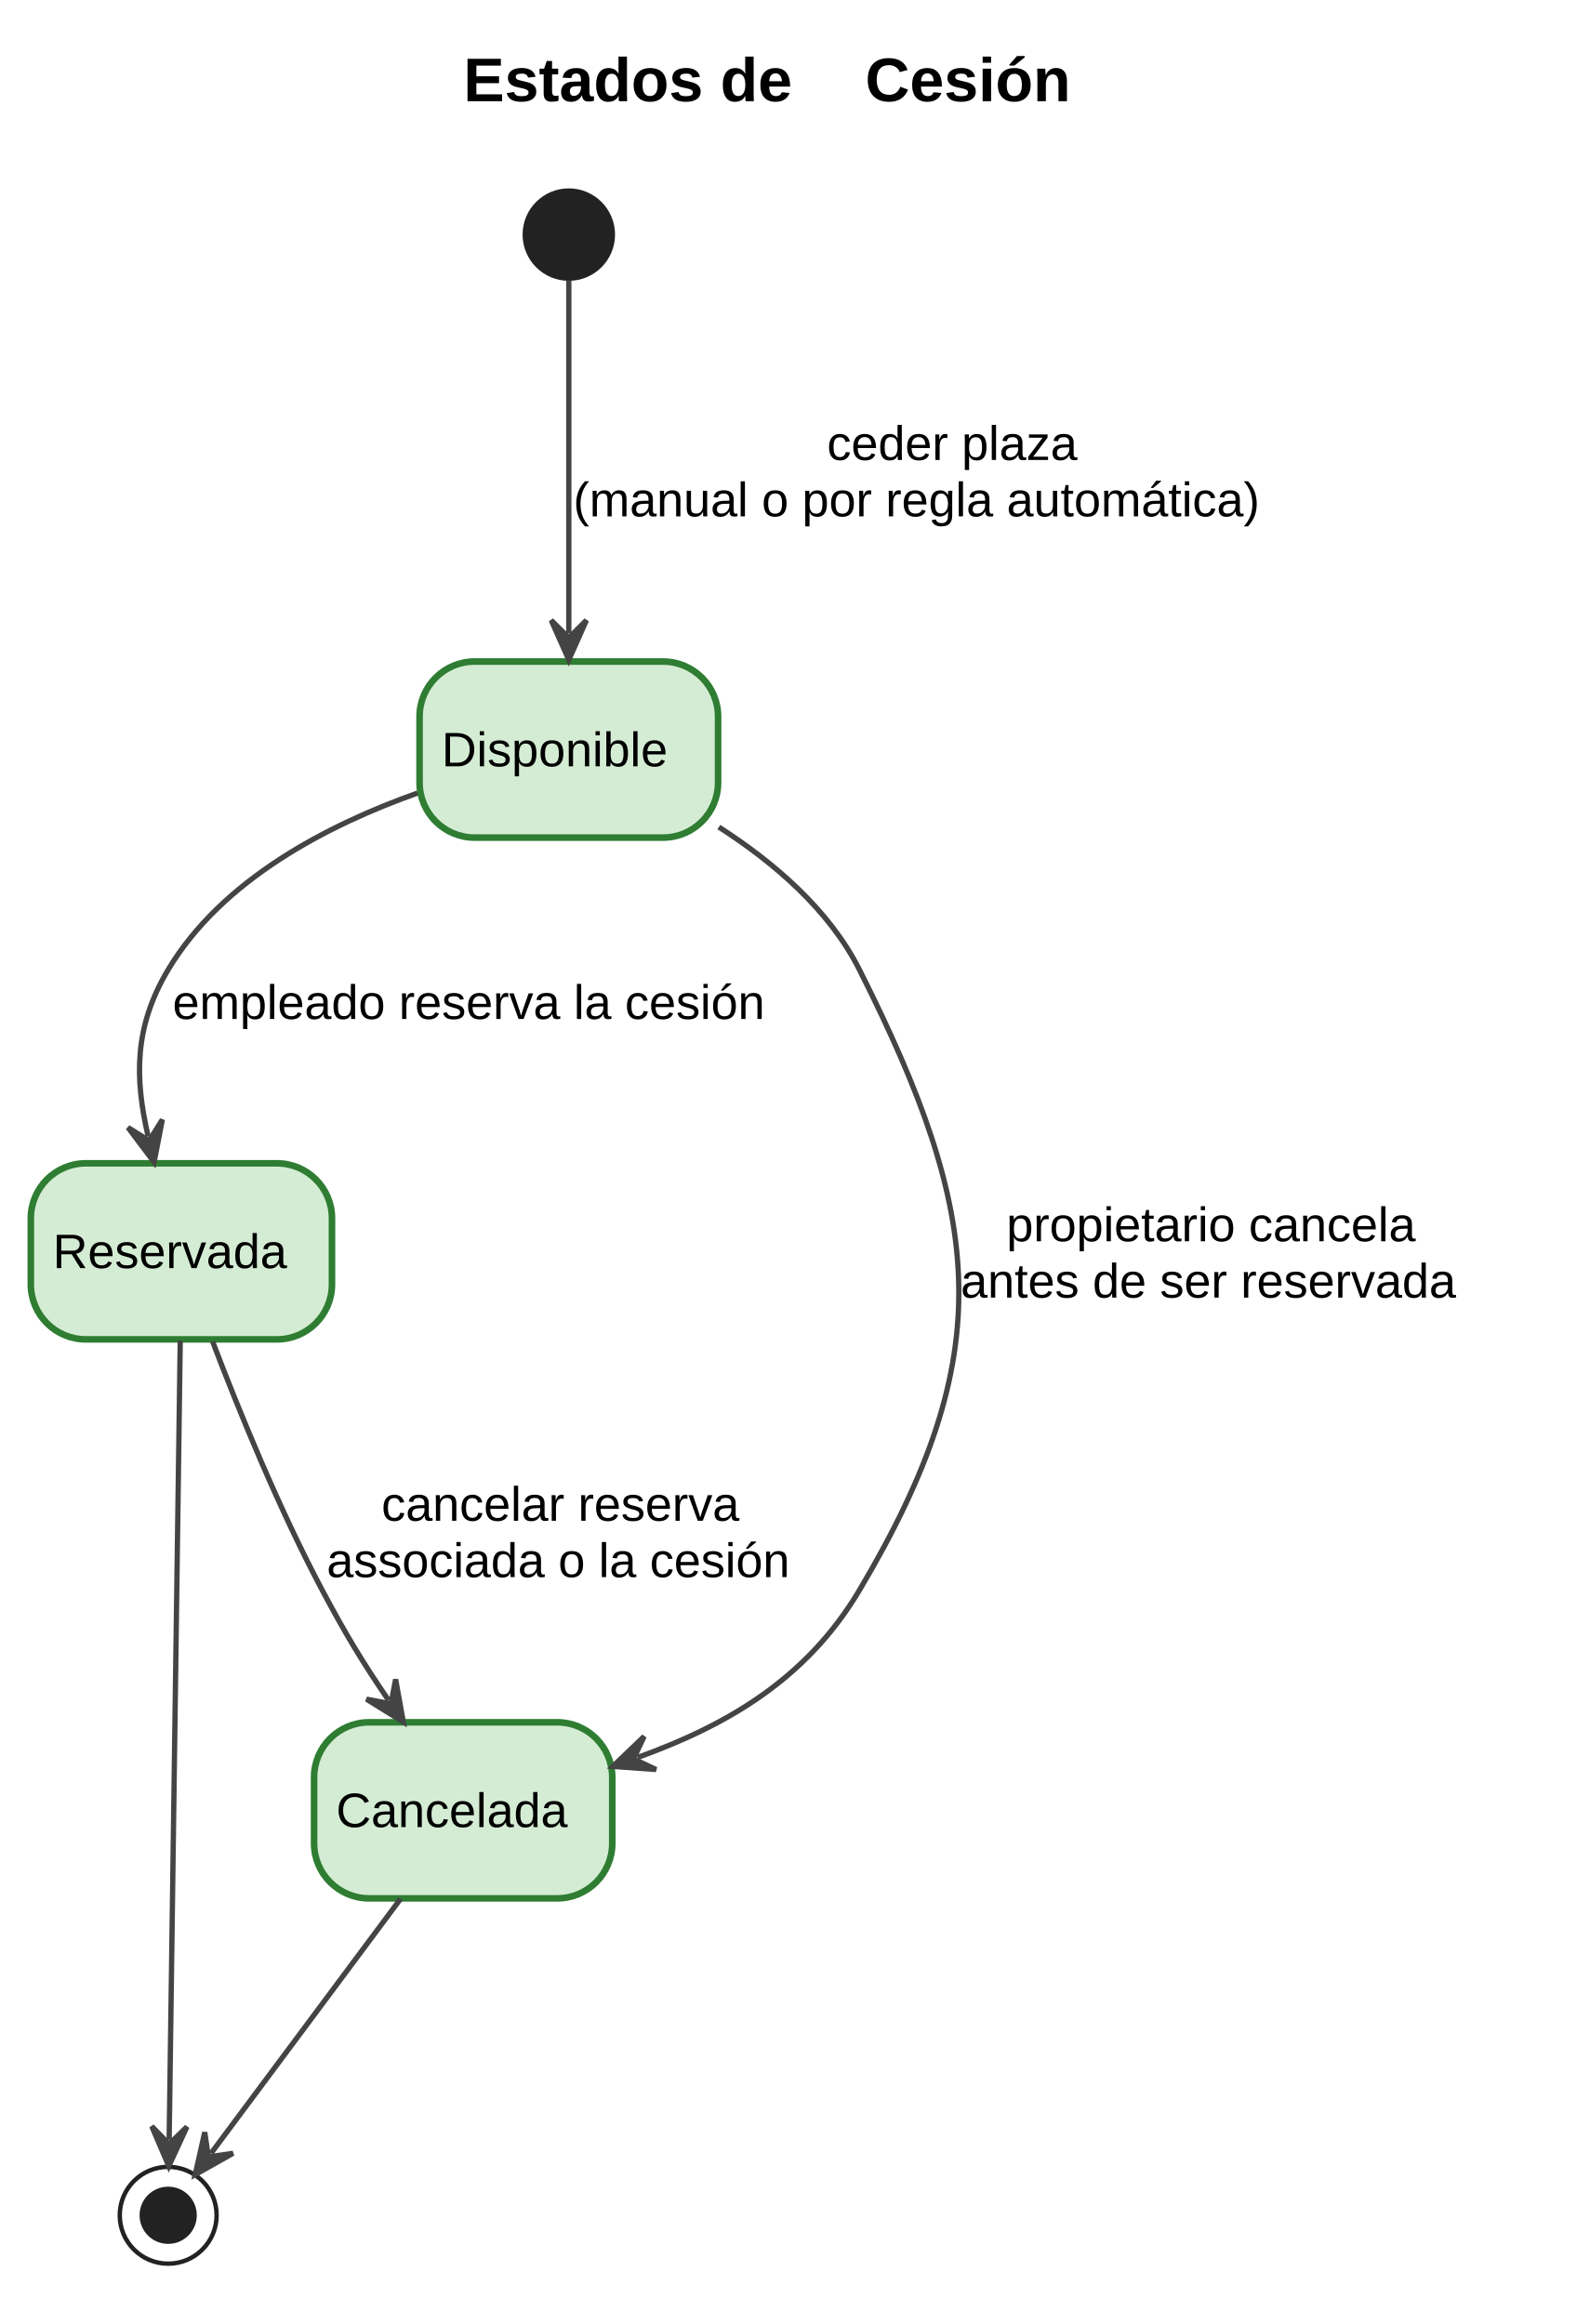
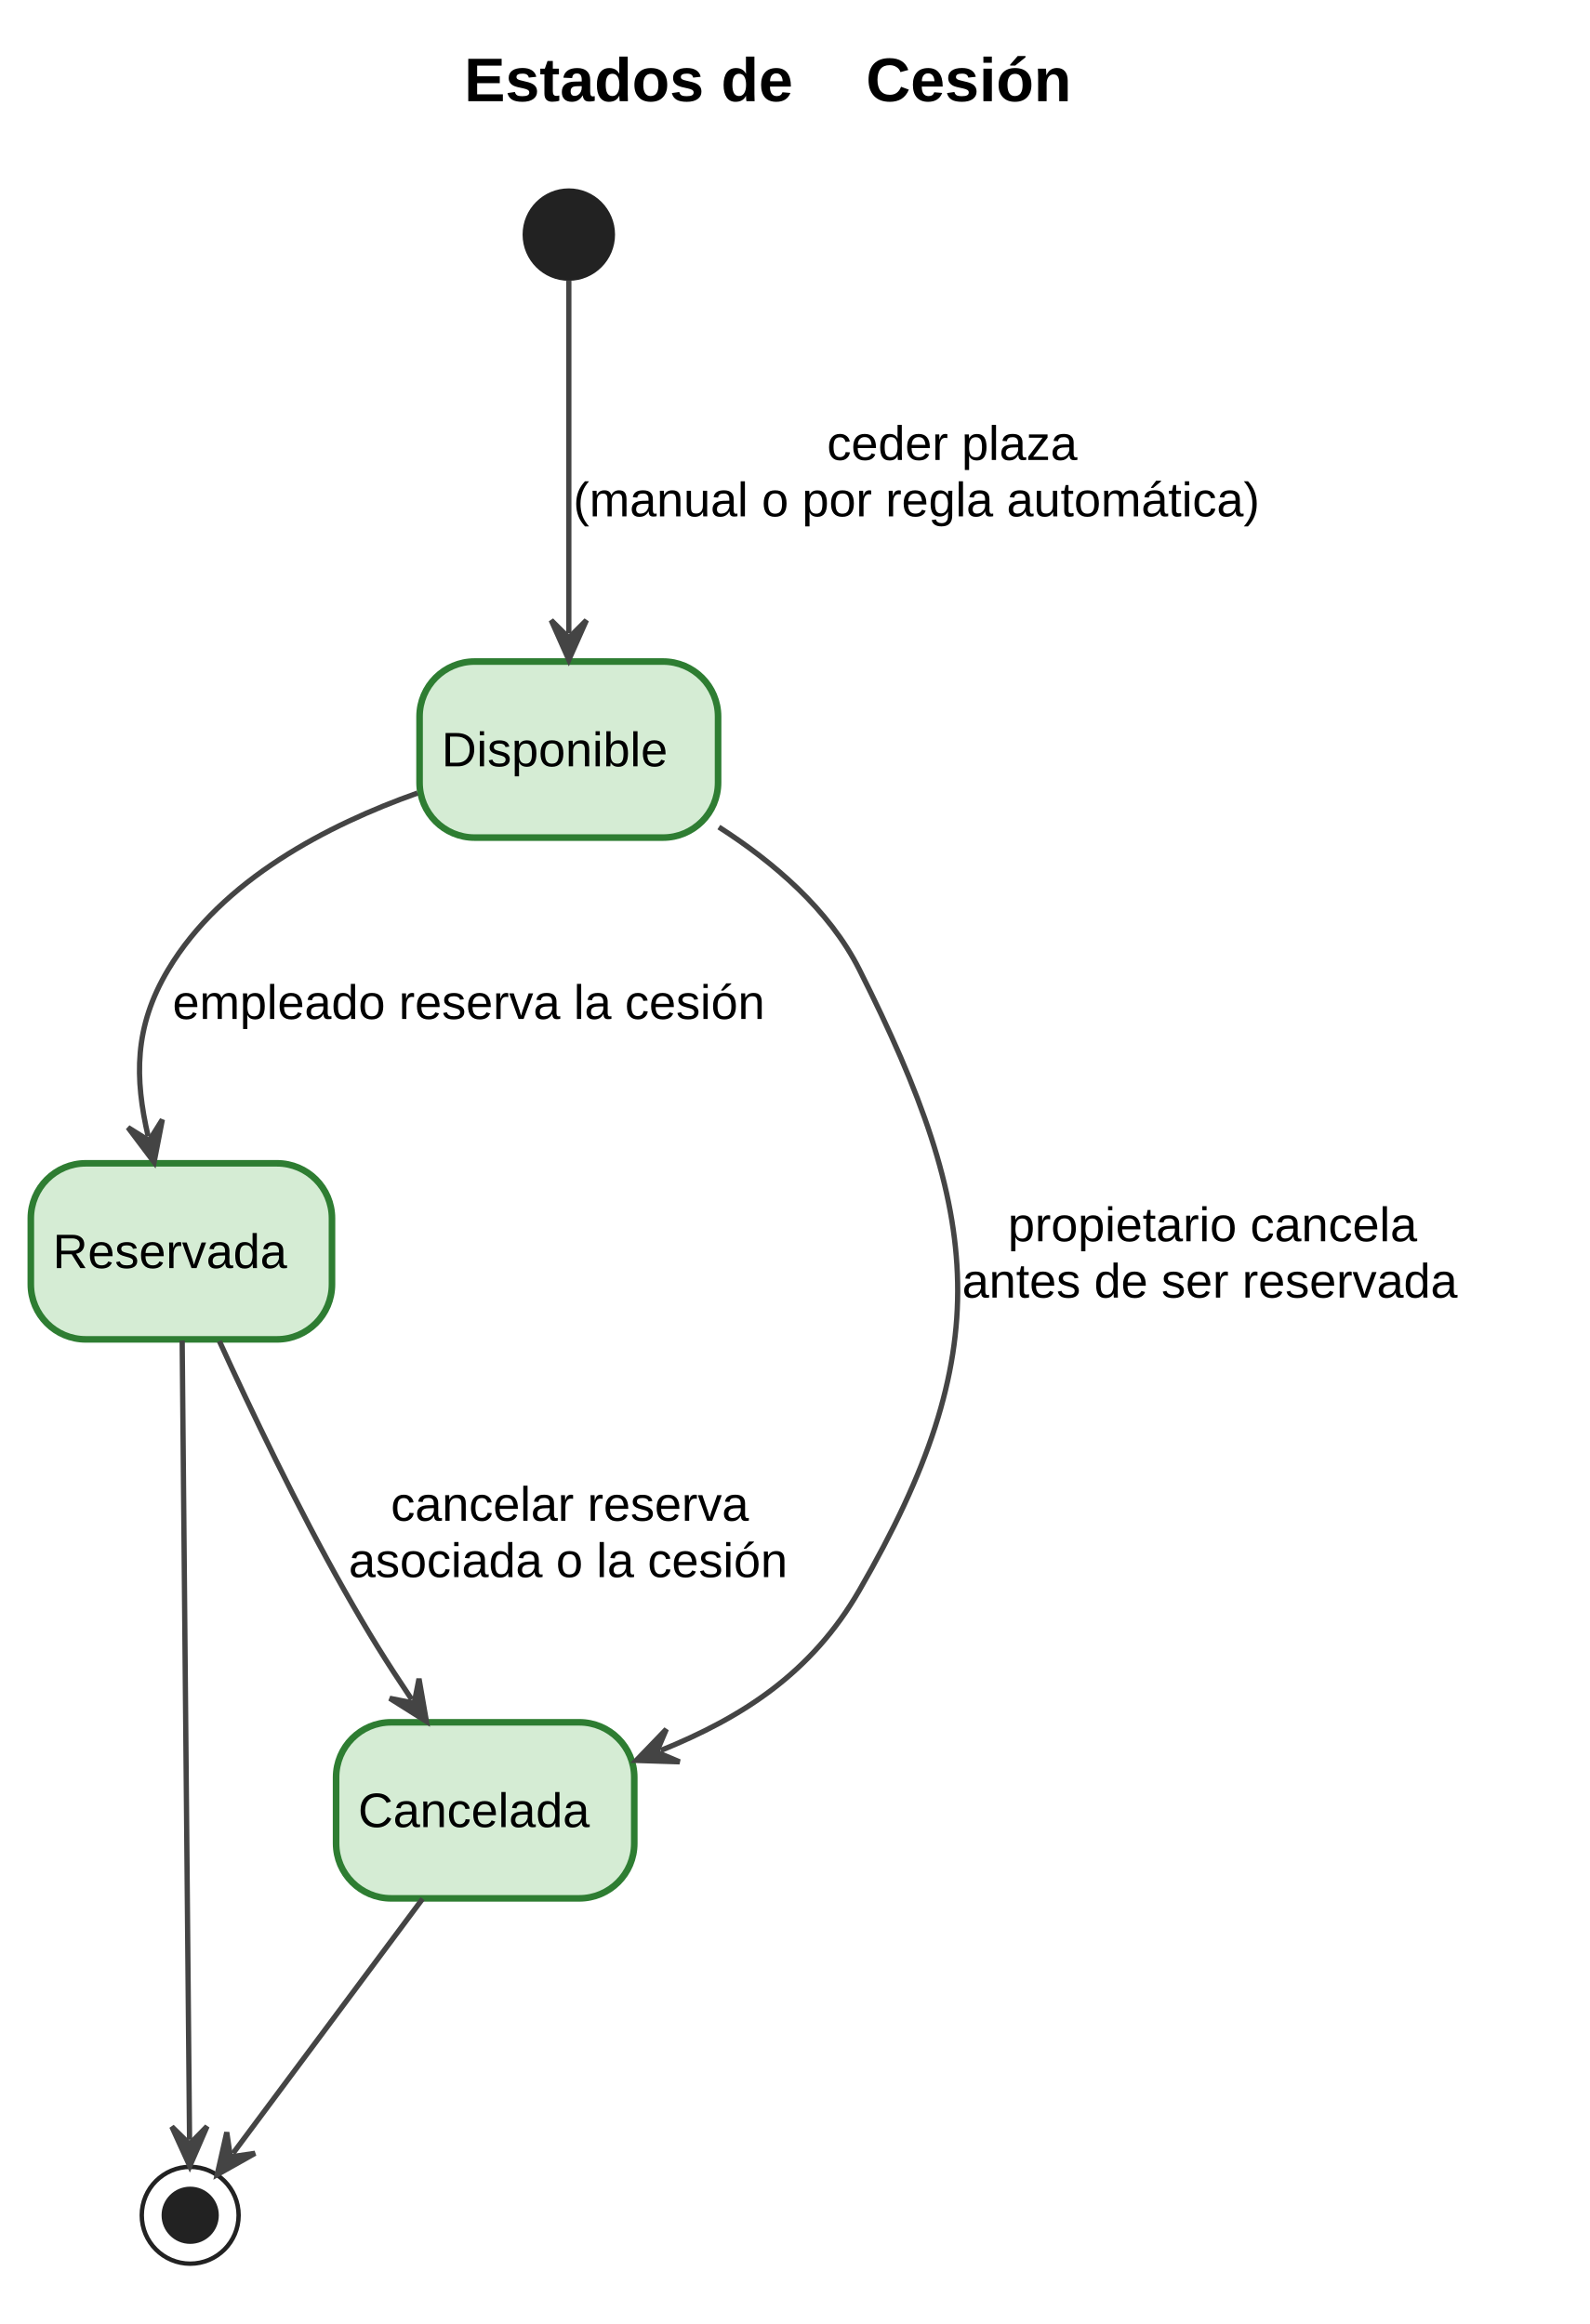
<svg xmlns="http://www.w3.org/2000/svg" contentStyleType="text/css" data-diagram-type="STATE" height="528px" preserveAspectRatio="none" style="width:361px;height:528px;background:#FFFFFF;" version="1.1" viewBox="0 0 361 528" width="361px" zoomAndPan="magnify">
  <defs />
  <g>
-     <g class="title" data-source-line="11">
-       <text fill="#000000" font-family="Arial" font-size="14" font-weight="700" lengthAdjust="spacing" textLength="86.399" x="105.255" y="22.995">Estados de</text>
-       <text fill="#000000" font-family="Arial" font-size="14" font-weight="700" lengthAdjust="spacing" textLength="52.486" x="196.528" y="22.995">Cesión</text>
+     <g class="title" data-source-line="12">
+       <text fill="#000000" font-family="Arial" font-size="14" font-weight="700" lengthAdjust="spacing" textLength="86.399" x="105.425" y="22.995">Estados de</text>
+       <text fill="#000000" font-family="Arial" font-size="14" font-weight="700" lengthAdjust="spacing" textLength="52.486" x="196.698" y="22.995">Cesión</text>
    </g>
-     <g class="start_entity" data-qualified-name=".start." data-source-line="13" id="ent0002">
+     <g class="start_entity" data-qualified-name=".start." data-source-line="14" id="ent0002">
      <ellipse cx="129.2" cy="53.297" fill="#222222" rx="10" ry="10" style="stroke:#222222;stroke-width:1;" />
    </g>
    <rect fill="#D5ECD4" height="40" rx="12.5" ry="12.5" style="stroke:#2E7D32;stroke-width:1.5;" width="67.804" x="95.3" y="150.297" />
    <text fill="#000000" font-family="Arial" font-size="11" lengthAdjust="spacing" textLength="57.804" x="100.3" y="174.105">Disponible</text>
    <rect fill="#D5ECD4" height="40" rx="12.5" ry="12.5" style="stroke:#2E7D32;stroke-width:1.5;" width="68.405" x="7" y="264.297" />
    <text fill="#000000" font-family="Arial" font-size="11" lengthAdjust="spacing" textLength="58.405" x="12" y="288.105">Reservada</text>
-     <rect fill="#D5ECD4" height="40" rx="12.5" ry="12.5" style="stroke:#2E7D32;stroke-width:1.5;" width="67.728" x="71.34" y="391.297" />
-     <text fill="#000000" font-family="Arial" font-size="11" lengthAdjust="spacing" textLength="57.728" x="76.34" y="415.105">Cancelada</text>
-     <g class="end_entity" data-qualified-name=".end." data-source-line="20" id="ent0010">
-       <ellipse cx="38.2" cy="503.297" fill="none" rx="11" ry="11" style="stroke:#222222;stroke-width:1;" />
-       <ellipse cx="38.2" cy="503.297" fill="#222222" rx="6" ry="6" style="stroke:#222222;stroke-width:1;" />
+     <rect fill="#D5ECD4" height="40" rx="12.5" ry="12.5" style="stroke:#2E7D32;stroke-width:1.5;" width="67.728" x="76.34" y="391.297" />
+     <text fill="#000000" font-family="Arial" font-size="11" lengthAdjust="spacing" textLength="57.728" x="81.34" y="415.105">Cancelada</text>
+     <g class="end_entity" data-qualified-name=".end." data-source-line="21" id="ent0010">
+       <ellipse cx="43.2" cy="503.297" fill="none" rx="11" ry="11" style="stroke:#222222;stroke-width:1;" />
+       <ellipse cx="43.2" cy="503.297" fill="#222222" rx="6" ry="6" style="stroke:#222222;stroke-width:1;" />
    </g>
-     <g class="link" data-entity-1="ent0002" data-entity-2="ent0003" data-link-type="dependency" data-source-line="13" id="lnk4">
+     <g class="link" data-entity-1="ent0002" data-entity-2="ent0003" data-link-type="dependency" data-source-line="14" id="lnk4">
      <path d="M129.2,63.707 C129.2,82.487 129.2,118.927 129.2,143.917" fill="none" id="*start*-to-Disponible" style="stroke:#444444;stroke-width:1.2;" />
      <polygon fill="#444444" points="129.2,149.917,133.2,140.917,129.2,144.917,125.2,140.917,129.2,149.917" style="stroke:#444444;stroke-width:1.2;" />
      <text fill="#000000" font-family="Arial" font-size="11" lengthAdjust="spacing" textLength="63.878" x="187.845" y="104.507">ceder plaza</text>
      <text fill="#000000" font-family="Arial" font-size="11" lengthAdjust="spacing" textLength="179.169" x="130.2" y="117.312">(manual o por regla automática)</text>
    </g>
-     <g class="link" data-entity-1="ent0003" data-entity-2="ent0005" data-link-type="dependency" data-source-line="15" id="lnk6">
+     <g class="link" data-entity-1="ent0003" data-entity-2="ent0005" data-link-type="dependency" data-source-line="16" id="lnk6">
      <path d="M94.84,180.177 C74.52,187.387 50.44,199.807 38.2,220.297 C30.4,233.367 30.601,244.97 33.651,258.19" fill="none" id="Disponible-to-Reservada" style="stroke:#444444;stroke-width:1.2;" />
      <polygon fill="#444444" points="35,264.037,36.874,254.368,33.876,259.165,29.079,256.166,35,264.037" style="stroke:#444444;stroke-width:1.2;" />
      <text fill="#000000" font-family="Arial" font-size="11" lengthAdjust="spacing" textLength="151.894" x="39.2" y="231.507">empleado reserva la cesión</text>
    </g>
-     <g class="link" data-entity-1="ent0003" data-entity-2="ent0007" data-link-type="dependency" data-source-line="16" id="lnk8">
-       <path d="M163.28,187.907 C175.68,195.857 188.34,206.657 195.2,220.297 C223.36,276.277 227.21,307.427 195.2,361.297 C183.12,381.637 164.944,392.031 144.844,399.281" fill="none" id="Disponible-to-Cancelada" style="stroke:#444444;stroke-width:1.2;" />
-       <polygon fill="#444444" points="139.2,401.317,149.023,402.026,143.903,399.62,146.309,394.5,139.2,401.317" style="stroke:#444444;stroke-width:1.2;" />
-       <text fill="#000000" font-family="Arial" font-size="11" lengthAdjust="spacing" textLength="106.272" x="228.598" y="282.007">propietario cancela</text>
-       <text fill="#000000" font-family="Arial" font-size="11" lengthAdjust="spacing" textLength="127.069" x="218.2" y="294.812">antes de ser reservada</text>
+     <g class="link" data-entity-1="ent0003" data-entity-2="ent0007" data-link-type="dependency" data-source-line="17" id="lnk8">
+       <path d="M163.28,187.907 C175.68,195.857 188.34,206.657 195.2,220.297 C223.36,276.277 226.55,307.037 195.2,361.297 C184.3,380.177 168.609,390.168 150.079,397.698" fill="none" id="Disponible-to-Cancelada" style="stroke:#444444;stroke-width:1.2;" />
+       <polygon fill="#444444" points="144.52,399.957,154.364,400.274,149.152,398.075,151.352,392.863,144.52,399.957" style="stroke:#444444;stroke-width:1.2;" />
+       <text fill="#000000" font-family="Arial" font-size="11" lengthAdjust="spacing" textLength="106.272" x="228.938" y="282.007">propietario cancela</text>
+       <text fill="#000000" font-family="Arial" font-size="11" lengthAdjust="spacing" textLength="127.069" x="218.54" y="294.812">antes de ser reservada</text>
    </g>
-     <g class="link" data-entity-1="ent0005" data-entity-2="ent0007" data-link-type="dependency" data-source-line="18" id="lnk9">
-       <path d="M48.29,304.787 C54.24,320.417 63.33,342.717 73.2,361.297 C78.64,371.527 82.209,377.393 88.239,386.273" fill="none" id="Reservada-to-Cancelada" style="stroke:#444444;stroke-width:1.2;" />
-       <polygon fill="#444444" points="91.61,391.237,89.863,381.544,88.801,387.1,83.245,386.038,91.61,391.237" style="stroke:#444444;stroke-width:1.2;" />
-       <text fill="#000000" font-family="Arial" font-size="11" lengthAdjust="spacing" textLength="91.953" x="86.634" y="345.507">cancelar reserva</text>
-       <text fill="#000000" font-family="Arial" font-size="11" lengthAdjust="spacing" textLength="116.821" x="74.2" y="358.312">associada o la cesión</text>
+     <g class="link" data-entity-1="ent0005" data-entity-2="ent0007" data-link-type="dependency" data-source-line="19" id="lnk9">
+       <path d="M49.83,304.697 C56.94,320.257 67.56,342.527 78.2,361.297 C83.92,371.377 87.55,377.202 93.52,386.112" fill="none" id="Reservada-to-Cancelada" style="stroke:#444444;stroke-width:1.2;" />
+       <polygon fill="#444444" points="96.86,391.097,95.173,381.394,94.077,386.943,88.527,385.847,96.86,391.097" style="stroke:#444444;stroke-width:1.2;" />
+       <text fill="#000000" font-family="Arial" font-size="11" lengthAdjust="spacing" textLength="91.953" x="88.769" y="345.507">cancelar reserva</text>
+       <text fill="#000000" font-family="Arial" font-size="11" lengthAdjust="spacing" textLength="111.09" x="79.2" y="358.312">asociada o la cesión</text>
    </g>
-     <g class="link" data-entity-1="ent0005" data-entity-2="ent0010" data-link-type="dependency" data-source-line="20" id="lnk11">
-       <path d="M40.94,304.557 C40.32,349.157 38.893,452.317 38.423,486.137" fill="none" id="Reservada-to-*end*" style="stroke:#444444;stroke-width:1.2;" />
-       <polygon fill="#444444" points="38.34,492.137,42.465,483.193,38.41,487.137,34.465,483.082,38.34,492.137" style="stroke:#444444;stroke-width:1.2;" />
+     <g class="link" data-entity-1="ent0005" data-entity-2="ent0010" data-link-type="dependency" data-source-line="21" id="lnk11">
+       <path d="M41.38,304.557 C41.79,349.157 42.745,452.317 43.055,486.137" fill="none" id="Reservada-to-*end*" style="stroke:#444444;stroke-width:1.2;" />
+       <polygon fill="#444444" points="43.11,492.137,47.027,483.101,43.064,487.137,39.028,483.174,43.11,492.137" style="stroke:#444444;stroke-width:1.2;" />
    </g>
-     <g class="link" data-entity-1="ent0007" data-entity-2="ent0010" data-link-type="dependency" data-source-line="21" id="lnk12">
-       <path d="M90.99,431.387 C76.55,450.787 58.434,475.125 47.924,489.235" fill="none" id="Cancelada-to-*end*" style="stroke:#444444;stroke-width:1.2;" />
-       <polygon fill="#444444" points="44.34,494.047,52.924,489.219,47.327,490.037,46.508,484.44,44.34,494.047" style="stroke:#444444;stroke-width:1.2;" />
+     <g class="link" data-entity-1="ent0007" data-entity-2="ent0010" data-link-type="dependency" data-source-line="22" id="lnk12">
+       <path d="M95.99,431.387 C81.55,450.787 63.434,475.125 52.924,489.235" fill="none" id="Cancelada-to-*end*" style="stroke:#444444;stroke-width:1.2;" />
+       <polygon fill="#444444" points="49.34,494.047,57.924,489.219,52.327,490.037,51.508,484.44,49.34,494.047" style="stroke:#444444;stroke-width:1.2;" />
    </g>
  </g>
</svg>
